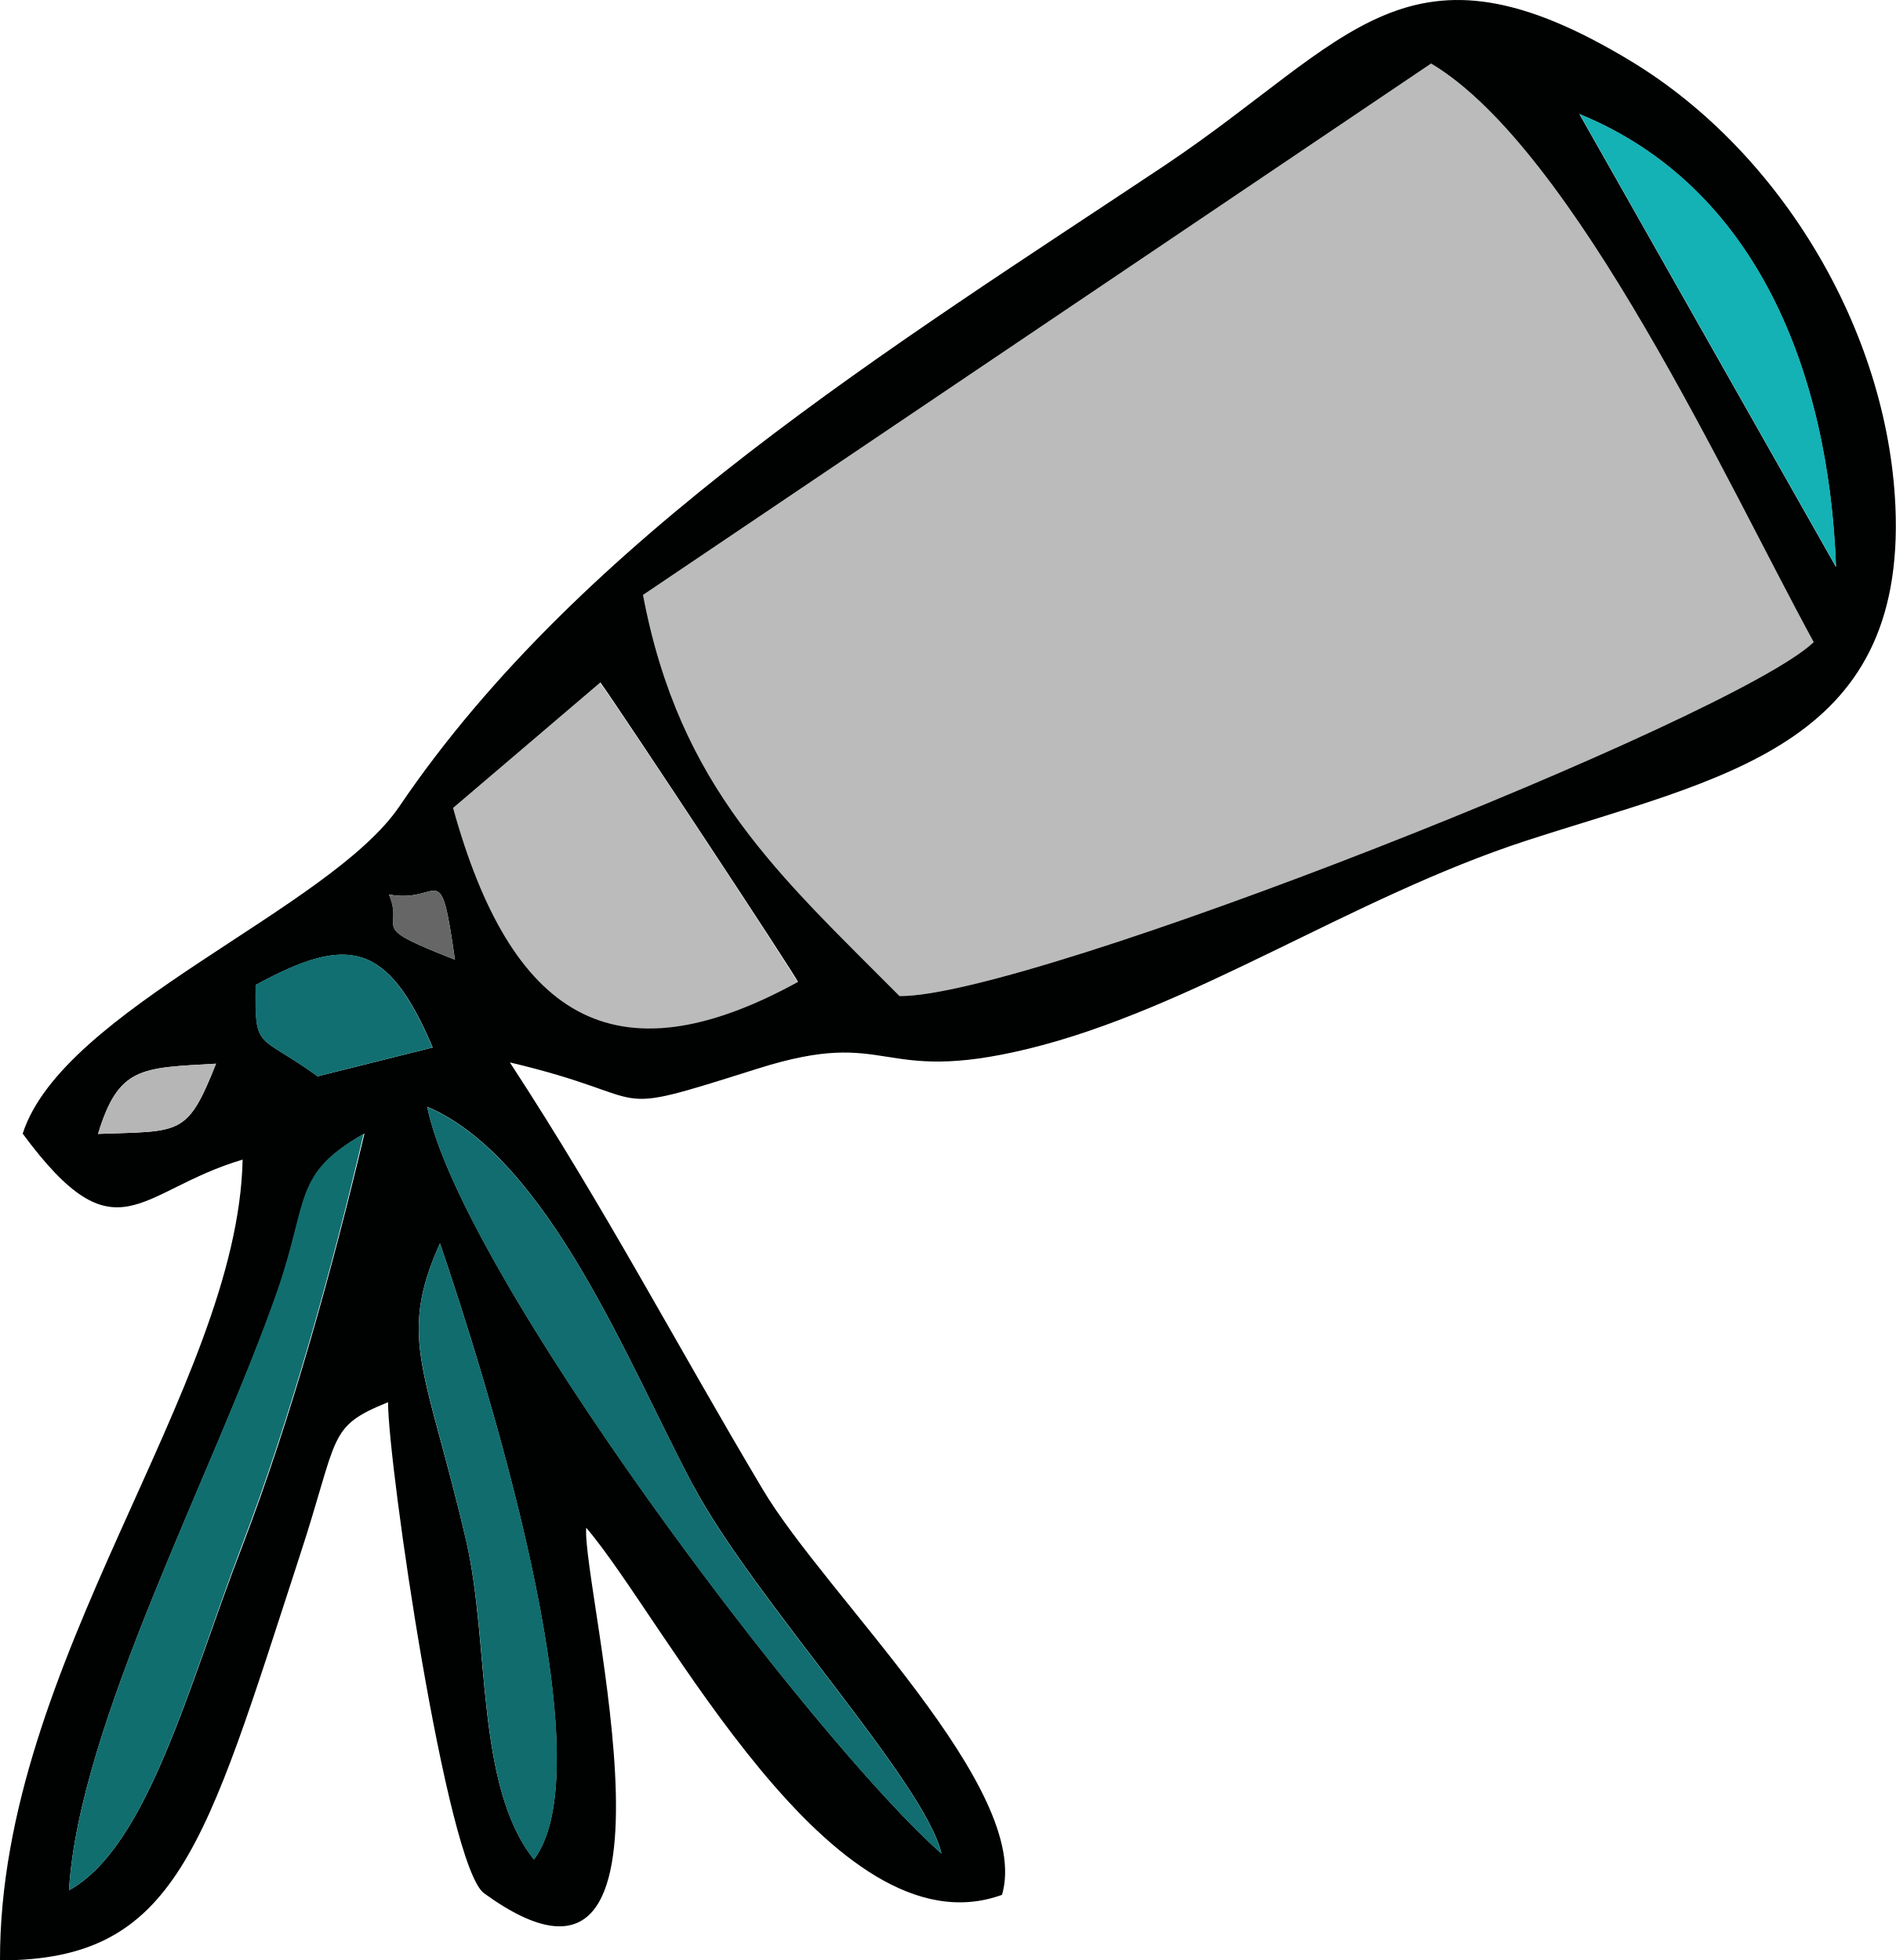
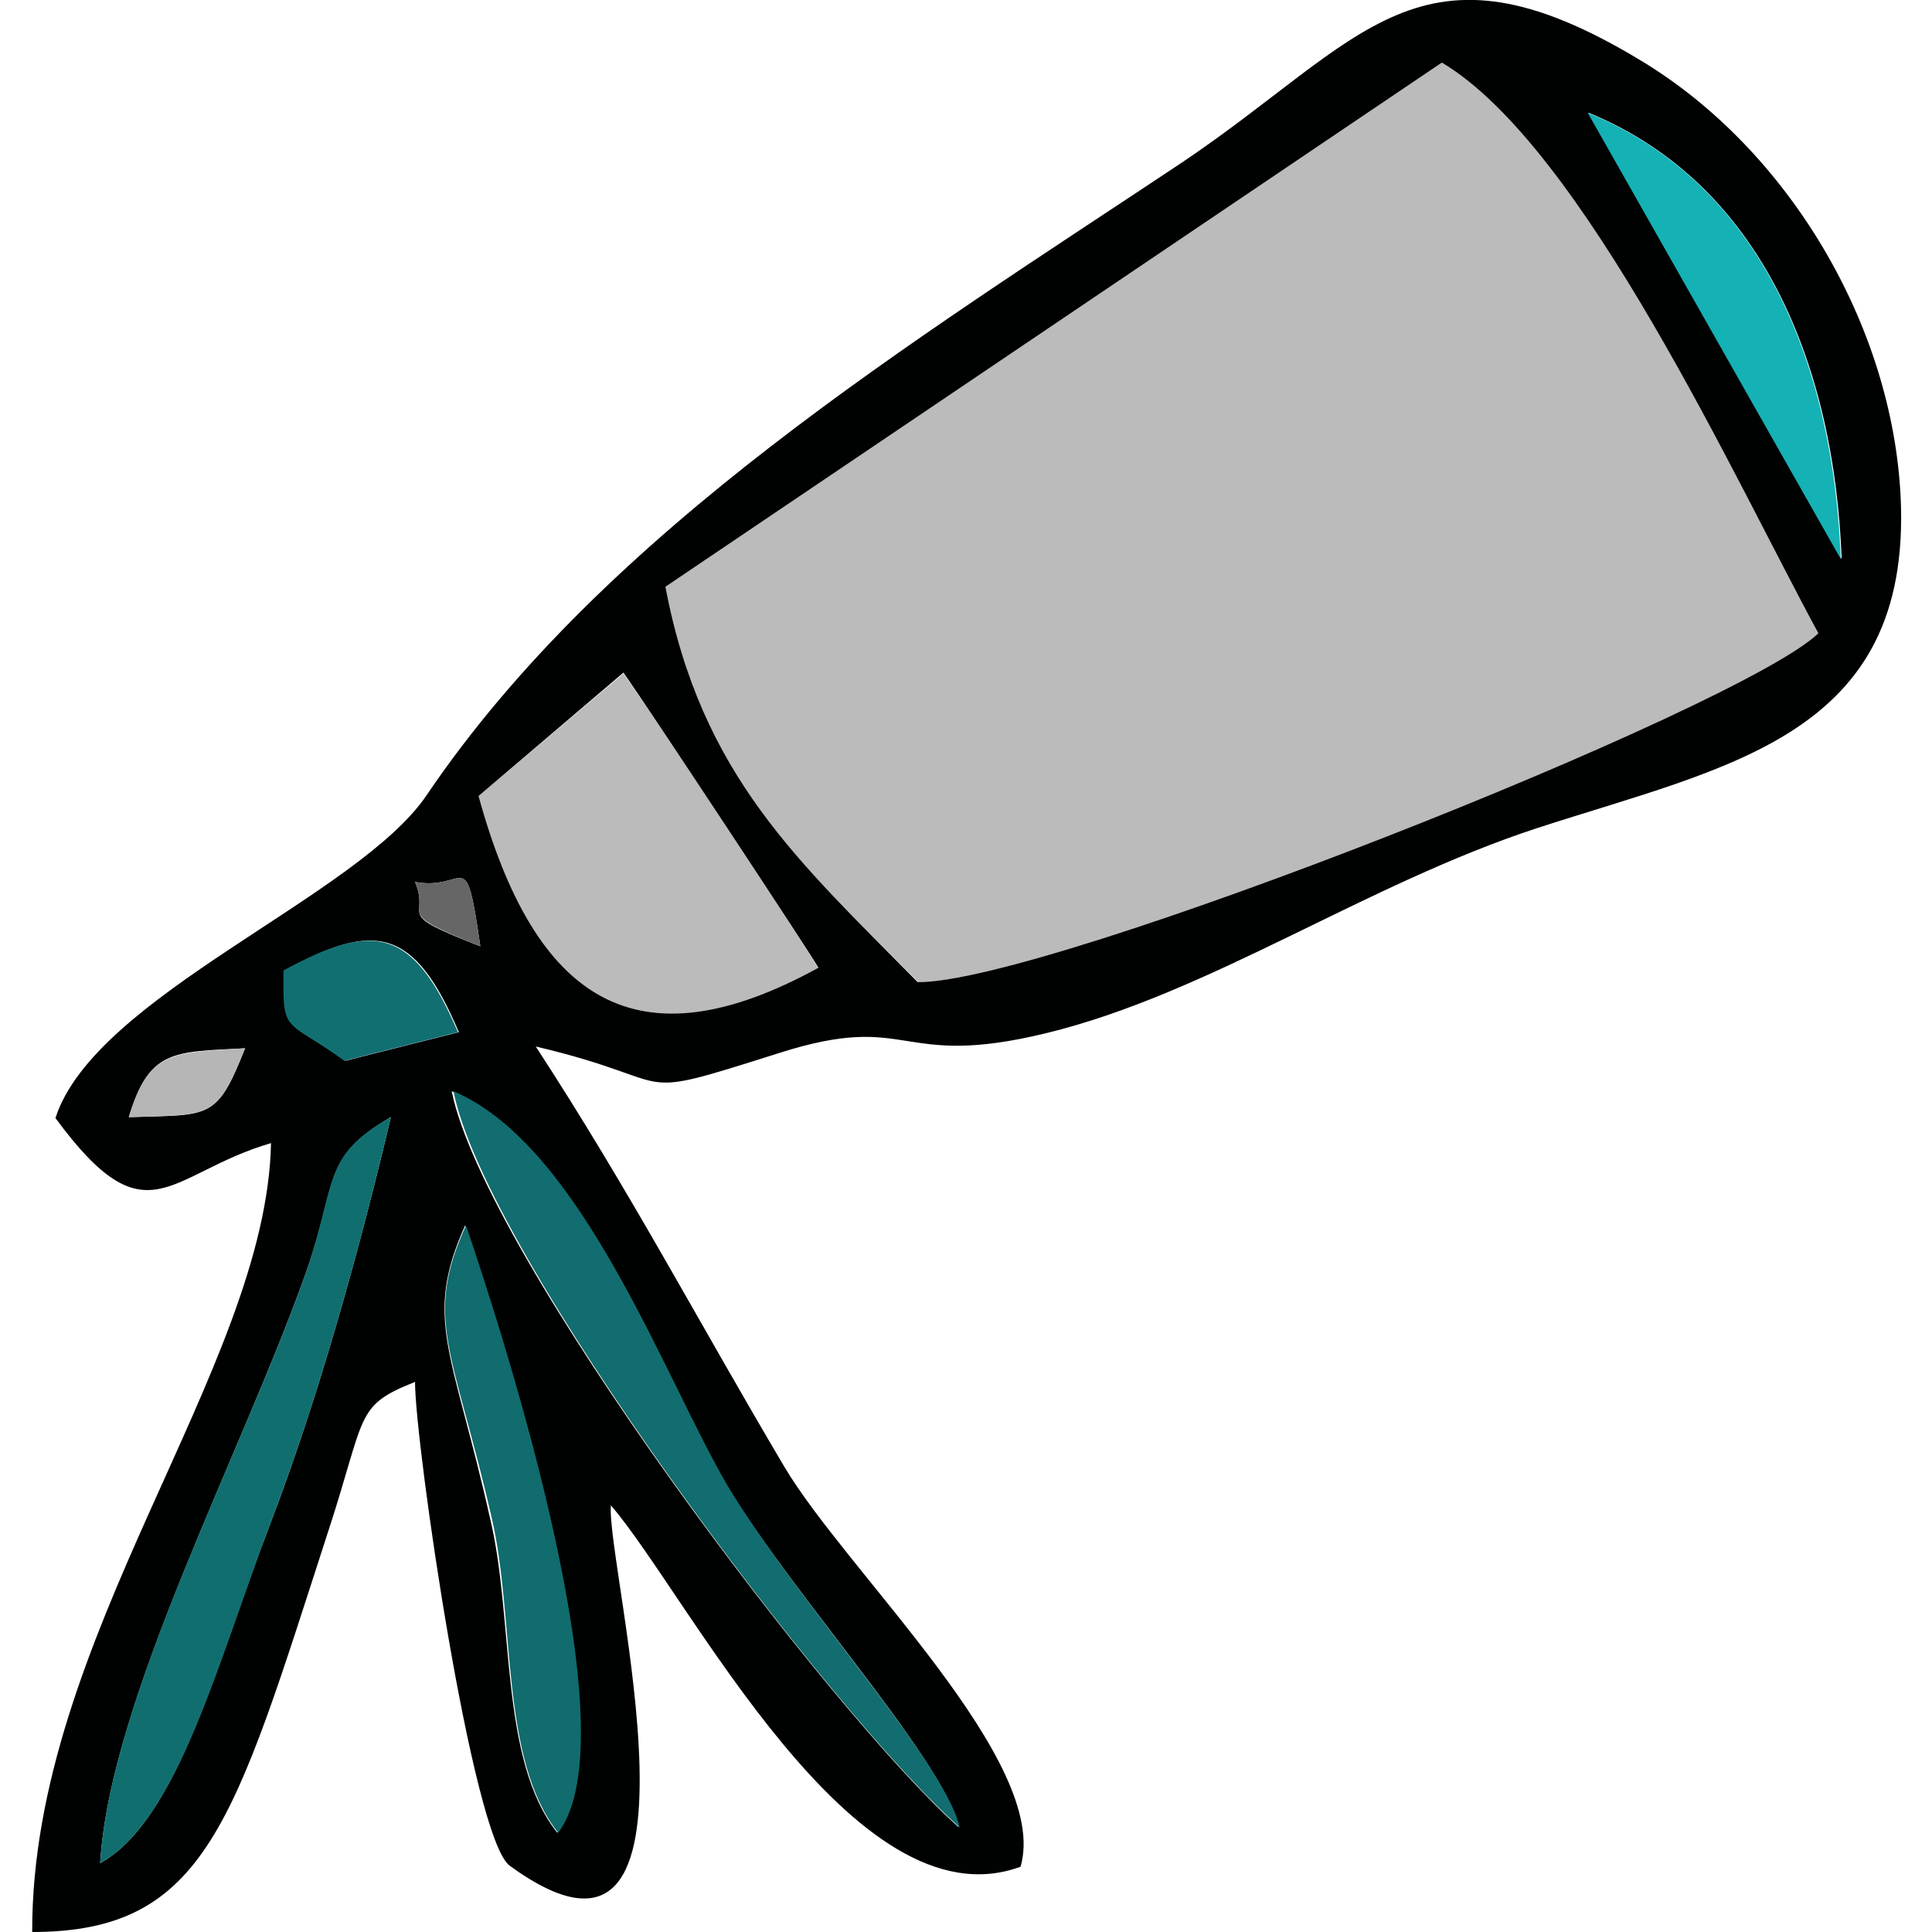
- <svg xmlns="http://www.w3.org/2000/svg" viewBox="0 0 208.82 215.96">
-   <defs>
-     <style>.a{fill:#bbb;}.a,.b,.c,.d,.e,.f,.g,.h,.i{fill-rule:evenodd;}.b{fill:#000101;}.c{fill:#116e6f;}.d{fill:#116d6f;}.e{fill:#116c6d;}.f{fill:#14b2b5;}.g{fill:#126f71;}.h{fill:#b6b6b6;}.i{fill:#666;}</style>
-   </defs>
-   <path class="a" d="M70.84,65.55c4,21.29,15,30.87,28.26,44.2,14.34.19,92-30.59,100.71-39C190.46,53.68,173.48,16.43,157.66,7Z" />
-   <path class="a" d="M49.8,89.05c6.38,22.88,17.64,30.39,38.05,19.17-.29-.77-19-29.23-21.77-33Z" />
-   <path class="b" d="M48.47,137c4.71,13.8,18.48,57.17,10.35,67.88-6.49-8.19-4.85-23.81-7.46-35.09C47,151,43.71,147.53,48.47,137Zm27.9,26.67c6.66,12.53,25.56,32.74,27.35,40.56-14.34-12.67-52.95-64-56.66-82.29C60.46,127.66,69.31,150.45,76.37,163.69ZM7.6,208.28c1.1-18.34,15.81-45.7,23-66,3.6-10.21,1.7-12.93,9.55-17.38-3.49,14.77-8.08,31.41-13.46,45.47C20.78,185.69,16.3,203.46,7.6,208.28Zm3.2-83.34c2.27-7.48,4.79-7.26,13-7.74C20.61,125.25,19.9,124.6,10.8,124.94ZM35,118.59c-6.69-4.82-6.92-2.75-6.83-10.06,10.09-5.5,14.51-4.88,19.5,6.89Zm15.14-12.84c-10-3.91-5.5-3-7.29-7.2C48.59,99.68,48.44,94,50.12,105.75Zm16-30.56c2.72,3.8,21.48,32.26,21.77,33-20.41,11.22-31.67,3.71-38-19.17ZM157.66,7c15.82,9.41,32.8,46.66,42.15,63.75-8.73,8.39-86.37,39.17-100.71,39C85.86,96.42,74.86,86.84,70.84,65.55ZM174,12.57c19.53,8,27.47,28.49,28.26,49.89ZM26.73,127.77C26.19,153-.06,183.05,0,216c19.5,0,22.56-12.44,33-44.5,4.4-13.41,3-14.26,9.75-17,0,6.88,6.44,51.11,10.58,54.11,24.21,17.55,10.74-33.68,11.25-40.28,8.7,10.15,27.07,47.25,45.81,40.45C113.78,197.11,91,175.88,84,164.06c-9.64-16.19-17.29-30.87-27.83-47,16.95,4,9.63,6.26,27.32.68,14.8-4.68,13,1.9,29.79-2.18,18.12-4.43,35.61-16.64,54.8-22.91,21.48-7,41.92-10.29,40.73-36.9-.88-19.36-12.61-38.95-29-48.93-24.85-15.11-31-2.32-51.44,11.37C98.48,38.11,64.06,59.23,44,88.85c-7.71,11.37-37.11,22.37-41.5,36.06C12.9,139,15.17,131.18,26.73,127.77Z" />
-   <path class="c" d="M7.6,208.28c8.7-4.82,13.18-22.59,19-37.87,5.38-14.06,10-30.7,13.46-45.47-7.85,4.45-6,7.17-9.55,17.38C23.41,162.58,8.7,189.94,7.6,208.28Z" />
-   <path class="d" d="M103.72,204.25c-1.79-7.82-20.69-28-27.35-40.56-7.06-13.24-15.91-36-29.31-41.73C50.77,140.28,89.38,191.58,103.72,204.25Z" />
-   <path class="e" d="M58.82,204.9C67,194.19,53.18,150.82,48.47,137c-4.76,10.51-1.44,14,2.89,32.79C54,181.09,52.33,196.71,58.82,204.9Z" />
-   <path class="f" d="M202.28,62.46c-.79-21.4-8.73-41.89-28.26-49.89Z" />
-   <path class="g" d="M28.15,108.53c-.09,7.31.14,5.24,6.83,10.06l12.67-3.17C42.66,103.65,38.24,103,28.15,108.53Z" />
-   <path class="h" d="M10.8,124.94c9.1-.34,9.81.31,13-7.74C15.59,117.68,13.07,117.46,10.8,124.94Z" />
-   <path class="i" d="M50.12,105.75c-1.68-11.76-1.53-6.07-7.29-7.2C44.62,102.74,40.14,101.84,50.12,105.75Z" />
+ <svg xmlns="http://www.w3.org/2000/svg" version="1.1" id="Слой_1" x="0px" y="0px" viewBox="0 0 216 216" style="enable-background:new 0 0 216 216;" xml:space="preserve">
+   <style type="text/css">
+ 	.st0{fill-rule:evenodd;clip-rule:evenodd;fill:#BBBBBB;}
+ 	.st1{fill-rule:evenodd;clip-rule:evenodd;fill:#000101;}
+ 	.st2{fill-rule:evenodd;clip-rule:evenodd;fill:#116E6F;}
+ 	.st3{fill-rule:evenodd;clip-rule:evenodd;fill:#116D6F;}
+ 	.st4{fill-rule:evenodd;clip-rule:evenodd;fill:#116C6D;}
+ 	.st5{fill-rule:evenodd;clip-rule:evenodd;fill:#14B2B5;}
+ 	.st6{fill-rule:evenodd;clip-rule:evenodd;fill:#126F71;}
+ 	.st7{fill-rule:evenodd;clip-rule:evenodd;fill:#B6B6B6;}
+ 	.st8{fill-rule:evenodd;clip-rule:evenodd;fill:#666666;}
+ </style>
+   <path class="st0" d="M74.4,65.6c4,21.3,15,30.9,28.3,44.2c14.3,0.2,92-30.6,100.7-39C194,53.7,177,16.4,161.2,7L74.4,65.6z" />
+   <path class="st0" d="M53.4,89.1c6.4,22.9,17.6,30.4,38.1,19.2c-0.3-0.8-19-29.2-21.8-33L53.4,89.1z" />
+   <path class="st1" d="M52,137c4.7,13.8,18.5,57.2,10.3,67.9c-6.5-8.2-4.8-23.8-7.5-35.1C50.6,151,47.3,147.5,52,137z M79.9,163.7  c6.7,12.5,25.6,32.7,27.3,40.6c-14.3-12.7-53-64-56.7-82.3C64,127.7,72.9,150.4,79.9,163.7L79.9,163.7z M11.2,208.3  c1.1-18.3,15.8-45.7,23-66c3.6-10.2,1.7-12.9,9.5-17.4c-3.5,14.8-8.1,31.4-13.5,45.5C24.3,185.7,19.9,203.5,11.2,208.3z M14.4,124.9  c2.3-7.5,4.8-7.3,13-7.7C24.2,125.3,23.5,124.6,14.4,124.9z M38.6,118.6c-6.7-4.8-6.9-2.8-6.8-10.1c10.1-5.5,14.5-4.9,19.5,6.9  L38.6,118.6z M53.7,105.8c-10-3.9-5.5-3-7.3-7.2C52.2,99.7,52,94,53.7,105.8L53.7,105.8z M69.7,75.2c2.7,3.8,21.5,32.3,21.8,33  c-20.4,11.2-31.7,3.7-38-19.2L69.7,75.2z M161.2,7c15.8,9.4,32.8,46.7,42.1,63.8c-8.7,8.4-86.4,39.2-100.7,39  C89.4,96.4,78.4,86.8,74.4,65.6L161.2,7z M177.6,12.6c19.5,8,27.5,28.5,28.3,49.9L177.6,12.6z M30.3,127.8  C29.8,153,3.5,183.1,3.6,216c19.5,0,22.6-12.4,33-44.5c4.4-13.4,3-14.3,9.8-17c0,6.9,6.4,51.1,10.6,54.1  c24.2,17.6,10.7-33.7,11.3-40.3c8.7,10.1,27.1,47.3,45.8,40.4c3.4-11.7-19.4-32.9-26.4-44.7c-9.6-16.2-17.3-30.9-27.8-47  c17,4,9.6,6.3,27.3,0.7c14.8-4.7,13,1.9,29.8-2.2c18.1-4.4,35.6-16.6,54.8-22.9c21.5-7,41.9-10.3,40.7-36.9  c-0.9-19.4-12.6-39-29-48.9c-24.9-15.1-31-2.3-51.4,11.4c-29.9,19.9-64.3,41-84.4,70.7c-7.7,11.4-37.1,22.4-41.5,36.1  C16.5,139,18.7,131.2,30.3,127.8z" />
+   <path class="st2" d="M11.2,208.3c8.7-4.8,13.2-22.6,19-37.9c5.4-14.1,10-30.7,13.5-45.5c-7.8,4.4-6,7.2-9.5,17.4  C27,162.6,12.3,189.9,11.2,208.3z" />
+   <path class="st3" d="M107.3,204.3c-1.8-7.8-20.7-28-27.3-40.6c-7.1-13.2-15.9-36-29.3-41.7C54.3,140.3,92.9,191.6,107.3,204.3z" />
+   <path class="st4" d="M62.4,204.9c8.2-10.7-5.6-54.1-10.3-67.9c-4.8,10.5-1.4,14,2.9,32.8C57.6,181.1,55.9,196.7,62.4,204.9z" />
+   <path class="st5" d="M205.8,62.5c-0.8-21.4-8.7-41.9-28.3-49.9L205.8,62.5z" />
+   <path class="st6" d="M31.7,108.5c-0.1,7.3,0.1,5.2,6.8,10.1l12.7-3.2C46.2,103.7,41.8,103,31.7,108.5z" />
+   <path class="st7" d="M14.4,124.9c9.1-0.3,9.8,0.3,13-7.7C19.2,117.7,16.6,117.5,14.4,124.9z" />
+   <path class="st8" d="M53.7,105.8c-1.7-11.8-1.5-6.1-7.3-7.2C48.2,102.7,43.7,101.8,53.7,105.8z" />
</svg>
